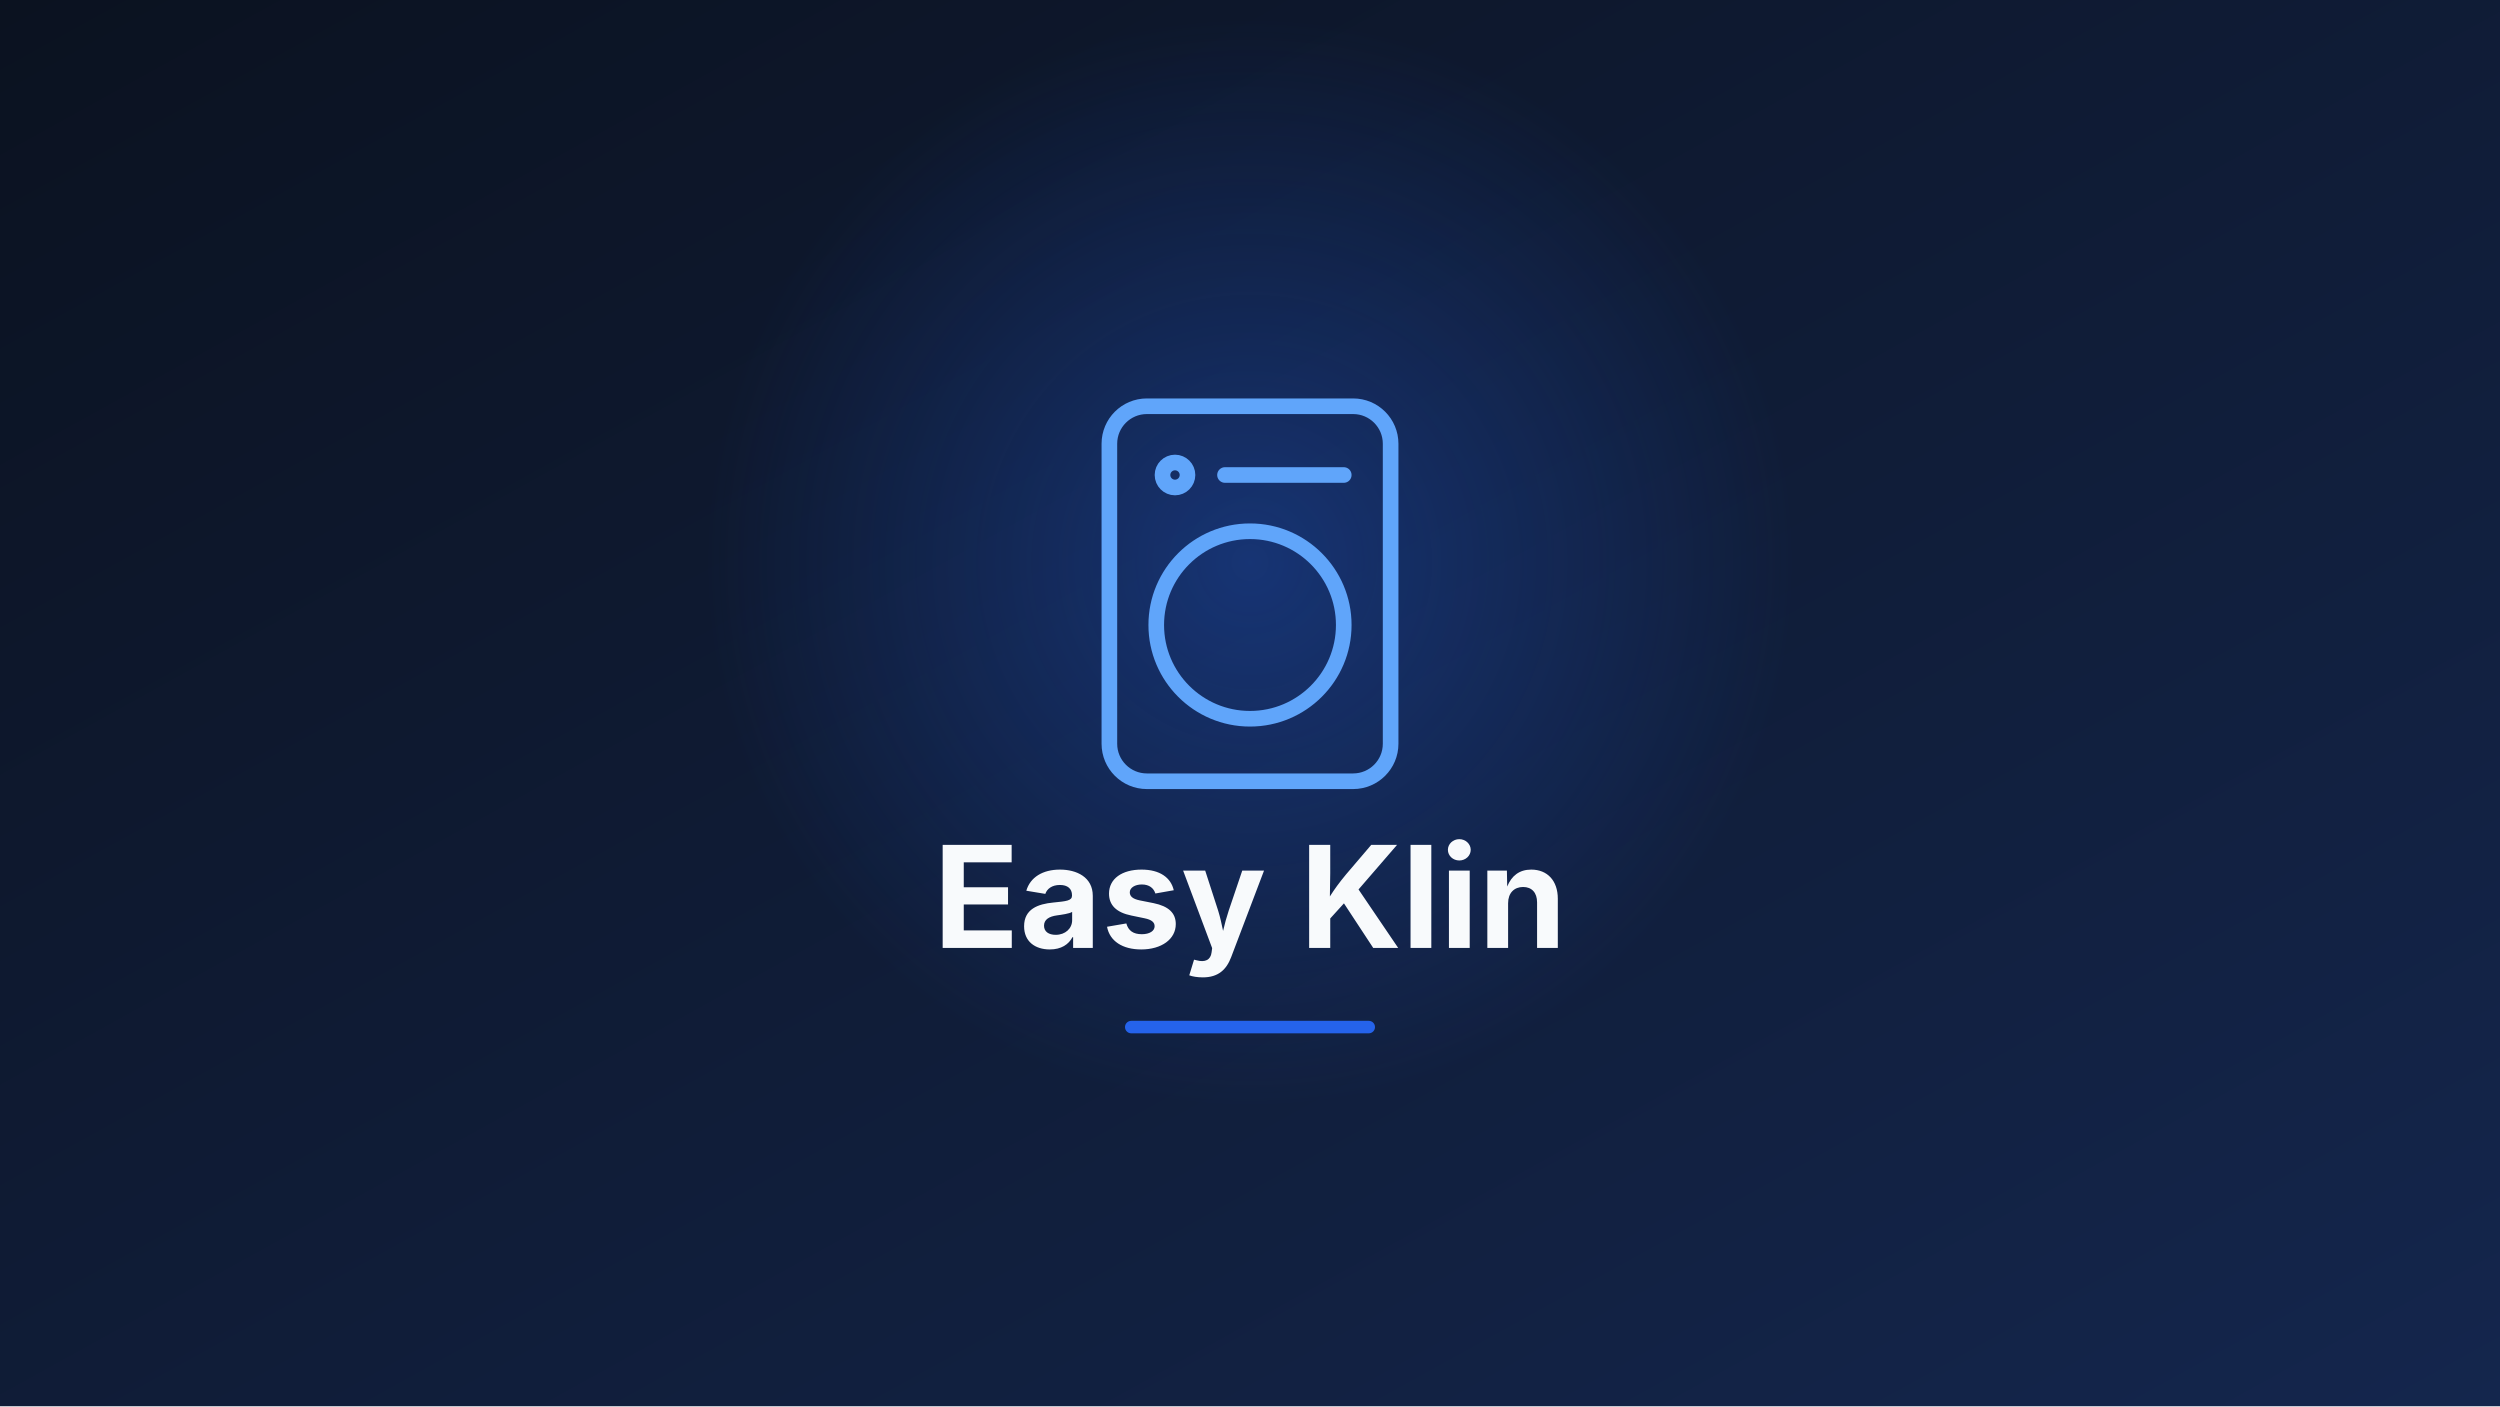
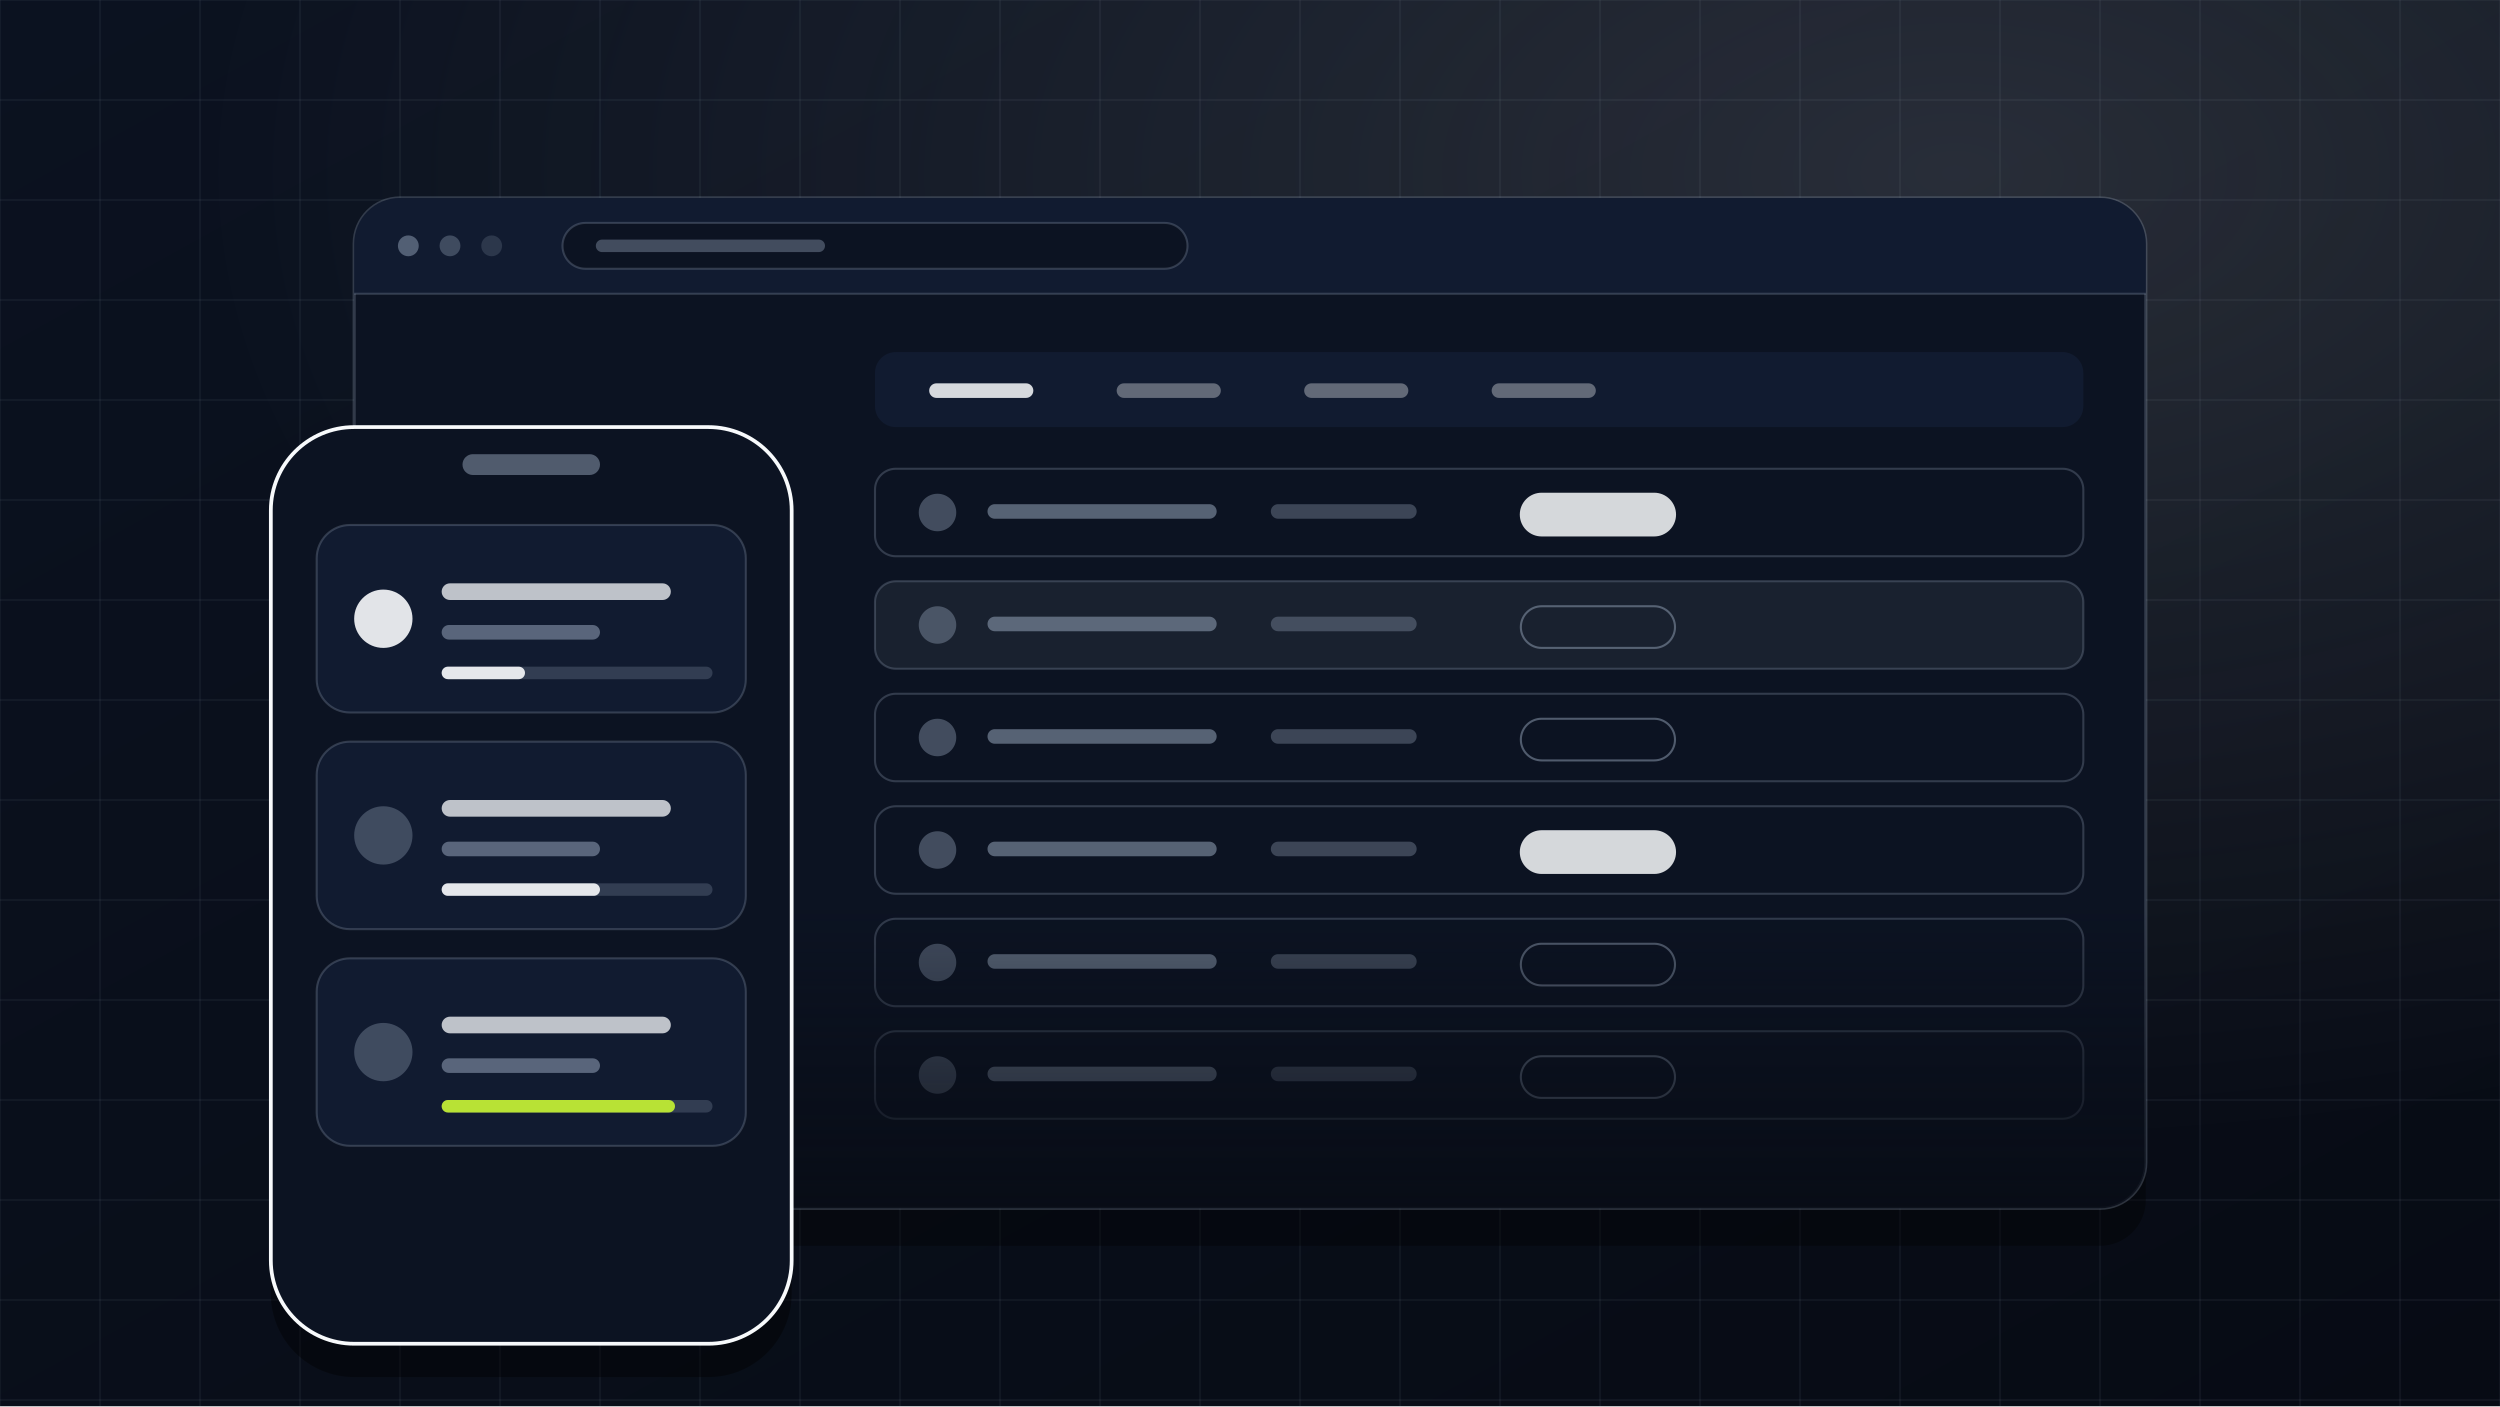
- <svg xmlns="http://www.w3.org/2000/svg" width="1200" height="675" viewBox="0 0 1200 675" role="img" aria-label="Easy Klin">
+ <svg xmlns="http://www.w3.org/2000/svg" width="1200" height="675" viewBox="0 0 1200 675" role="img">
  <defs>
    <linearGradient id="bg" x1="0" y1="0" x2="1" y2="1">
      <stop offset="0" stop-color="#0B1220" />
-       <stop offset="1" stop-color="#14264D" />
+       <stop offset="1" stop-color="#070B14" />
    </linearGradient>
-     <radialGradient id="glow" cx="0.5" cy="0.5" r="0.5">
-       <stop offset="0" stop-color="#2563EB" stop-opacity="0.35" />
-       <stop offset="1" stop-color="#2563EB" stop-opacity="0" />
+     <radialGradient id="glow" cx="0.78" cy="0.12" r="0.7">
+       <stop offset="0" stop-color="#F8FAFC" stop-opacity="0.13" />
+       <stop offset="1" stop-color="#F8FAFC" stop-opacity="0" />
    </radialGradient>
+     <linearGradient id="fade" x1="0" y1="0" x2="0" y2="1">
+       <stop offset="0.7" stop-color="#070B14" stop-opacity="0" />
+       <stop offset="1" stop-color="#070B14" stop-opacity="0.85" />
+     </linearGradient>
+     <clipPath id="win">
+       <rect x="170" y="95" width="860" height="485" rx="22" />
+     </clipPath>
  </defs>
  <rect width="1200" height="675" fill="url(#bg)" />
-   <circle cx="600" cy="270" r="260" fill="url(#glow)" />
-   <g transform="translate(600 285) scale(1.5)" fill="none" stroke="#60A5FA" stroke-width="5" stroke-linecap="round" stroke-linejoin="round">
-     <rect x="-45" y="-60" width="90" height="120" rx="12" />
-     <circle cx="0" cy="10" r="30" />
-     <circle cx="-24" cy="-38" r="4" />
-     <path d="M-8 -38 H30" />
+   <g stroke="#94A3B8" stroke-opacity="0.07" stroke-width="1">
+     <path d="M0 0V675" />
+     <path d="M48 0V675" />
+     <path d="M96 0V675" />
+     <path d="M144 0V675" />
+     <path d="M192 0V675" />
+     <path d="M240 0V675" />
+     <path d="M288 0V675" />
+     <path d="M336 0V675" />
+     <path d="M384 0V675" />
+     <path d="M432 0V675" />
+     <path d="M480 0V675" />
+     <path d="M528 0V675" />
+     <path d="M576 0V675" />
+     <path d="M624 0V675" />
+     <path d="M672 0V675" />
+     <path d="M720 0V675" />
+     <path d="M768 0V675" />
+     <path d="M816 0V675" />
+     <path d="M864 0V675" />
+     <path d="M912 0V675" />
+     <path d="M960 0V675" />
+     <path d="M1008 0V675" />
+     <path d="M1056 0V675" />
+     <path d="M1104 0V675" />
+     <path d="M1152 0V675" />
+     <path d="M1200 0V675" />
+     <path d="M0 0H1200" />
+     <path d="M0 48H1200" />
+     <path d="M0 96H1200" />
+     <path d="M0 144H1200" />
+     <path d="M0 192H1200" />
+     <path d="M0 240H1200" />
+     <path d="M0 288H1200" />
+     <path d="M0 336H1200" />
+     <path d="M0 384H1200" />
+     <path d="M0 432H1200" />
+     <path d="M0 480H1200" />
+     <path d="M0 528H1200" />
+     <path d="M0 576H1200" />
+     <path d="M0 624H1200" />
+     <path d="M0 672H1200" />
  </g>
-   <text x="600" y="455" text-anchor="middle" font-family="Space Grotesk, Inter, system-ui, sans-serif" font-size="68" font-weight="700" fill="#F8FAFC">Easy Klin</text>
-   <rect x="540" y="490" width="120" height="6" rx="3" fill="#2563EB" />
+   <rect width="1200" height="675" fill="url(#glow)" />
+   <g>
+     <rect x="170" y="113" width="860" height="485" rx="22" fill="#000" opacity="0.35" />
+     <rect x="170" y="95" width="860" height="485" rx="22" fill="#0C1322" stroke="rgba(148,163,184,0.28)" stroke-width="1.5" />
+     <g clip-path="url(#win)">
+       <rect x="170" y="95" width="860" height="46" rx="0" fill="#111B30" />
+       <circle cx="196" cy="118" r="5" fill="#94A3B8" opacity="0.5" />
+       <circle cx="216" cy="118" r="5" fill="#94A3B8" opacity="0.35" />
+       <circle cx="236" cy="118" r="5" fill="#94A3B8" opacity="0.2" />
+       <rect x="270" y="107" width="300" height="22" rx="11" fill="#0C1322" stroke="rgba(148,163,184,0.28)" stroke-width="1" />
+       <rect x="286" y="115" width="110" height="6" rx="3" fill="#94A3B8" opacity="0.4" />
+       <path d="M170 141H1030" stroke="rgba(148,163,184,0.28)" />
+       <rect x="420" y="169" width="580" height="36" rx="10" fill="#111B30" />
+       <rect x="446" y="183" width="0" height="0" rx="0" fill="#94A3B8" opacity="0.55" />
+       <rect x="420" y="225" width="580" height="42" rx="10" fill="none" stroke="rgba(148,163,184,0.28)" stroke-width="1" />
+       <circle cx="450" cy="246" r="9" fill="#94A3B8" opacity="0.4" />
+       <rect x="474" y="242" width="110" height="7" rx="3.5" fill="#94A3B8" opacity="0.55" />
+       <rect x="610" y="242" width="70" height="7" rx="3.5" fill="#94A3B8" opacity="0.35" />
+       <rect x="730" y="237" width="74" height="20" rx="10" fill="#F8FAFC" stroke="#F8FAFC" stroke-width="1" opacity="0.85" />
+       <rect x="446" y="183" width="0" height="0" rx="0" fill="#94A3B8" opacity="0.55" />
+       <rect x="420" y="279" width="580" height="42" rx="10" fill="rgba(248,250,252,0.06)" stroke="rgba(148,163,184,0.28)" stroke-width="1" />
+       <circle cx="450" cy="300" r="9" fill="#94A3B8" opacity="0.4" />
+       <rect x="474" y="296" width="110" height="7" rx="3.5" fill="#94A3B8" opacity="0.55" />
+       <rect x="610" y="296" width="70" height="7" rx="3.5" fill="#94A3B8" opacity="0.35" />
+       <rect x="730" y="291" width="74" height="20" rx="10" fill="none" stroke="#94A3B8" stroke-width="1" opacity="0.5" />
+       <rect x="446" y="183" width="0" height="0" rx="0" fill="#94A3B8" opacity="0.55" />
+       <rect x="420" y="333" width="580" height="42" rx="10" fill="none" stroke="rgba(148,163,184,0.28)" stroke-width="1" />
+       <circle cx="450" cy="354" r="9" fill="#94A3B8" opacity="0.4" />
+       <rect x="474" y="350" width="110" height="7" rx="3.5" fill="#94A3B8" opacity="0.55" />
+       <rect x="610" y="350" width="70" height="7" rx="3.5" fill="#94A3B8" opacity="0.35" />
+       <rect x="730" y="345" width="74" height="20" rx="10" fill="none" stroke="#94A3B8" stroke-width="1" opacity="0.5" />
+       <rect x="446" y="183" width="0" height="0" rx="0" fill="#94A3B8" opacity="0.55" />
+       <rect x="420" y="387" width="580" height="42" rx="10" fill="none" stroke="rgba(148,163,184,0.28)" stroke-width="1" />
+       <circle cx="450" cy="408" r="9" fill="#94A3B8" opacity="0.4" />
+       <rect x="474" y="404" width="110" height="7" rx="3.5" fill="#94A3B8" opacity="0.55" />
+       <rect x="610" y="404" width="70" height="7" rx="3.5" fill="#94A3B8" opacity="0.35" />
+       <rect x="730" y="399" width="74" height="20" rx="10" fill="#F8FAFC" stroke="#F8FAFC" stroke-width="1" opacity="0.85" />
+       <rect x="446" y="183" width="0" height="0" rx="0" fill="#94A3B8" opacity="0.55" />
+       <rect x="420" y="441" width="580" height="42" rx="10" fill="none" stroke="rgba(148,163,184,0.28)" stroke-width="1" />
+       <circle cx="450" cy="462" r="9" fill="#94A3B8" opacity="0.4" />
+       <rect x="474" y="458" width="110" height="7" rx="3.5" fill="#94A3B8" opacity="0.55" />
+       <rect x="610" y="458" width="70" height="7" rx="3.5" fill="#94A3B8" opacity="0.35" />
+       <rect x="730" y="453" width="74" height="20" rx="10" fill="none" stroke="#94A3B8" stroke-width="1" opacity="0.5" />
+       <rect x="446" y="183" width="0" height="0" rx="0" fill="#94A3B8" opacity="0.55" />
+       <rect x="420" y="495" width="580" height="42" rx="10" fill="none" stroke="rgba(148,163,184,0.28)" stroke-width="1" />
+       <circle cx="450" cy="516" r="9" fill="#94A3B8" opacity="0.4" />
+       <rect x="474" y="512" width="110" height="7" rx="3.5" fill="#94A3B8" opacity="0.55" />
+       <rect x="610" y="512" width="70" height="7" rx="3.5" fill="#94A3B8" opacity="0.35" />
+       <rect x="730" y="507" width="74" height="20" rx="10" fill="none" stroke="#94A3B8" stroke-width="1" opacity="0.5" />
+       <rect x="446" y="184" width="50" height="7" rx="3.5" fill="#F8FAFC" opacity="0.85" />
+       <rect x="536" y="184" width="50" height="7" rx="3.5" fill="#F8FAFC" opacity="0.35" />
+       <rect x="626" y="184" width="50" height="7" rx="3.5" fill="#F8FAFC" opacity="0.35" />
+       <rect x="716" y="184" width="50" height="7" rx="3.5" fill="#F8FAFC" opacity="0.35" />
+       <rect x="170" y="95" width="860" height="485" fill="url(#fade)" />
+     </g>
+     <g>
+       <rect x="130" y="205" width="250" height="440" rx="40" fill="#000" opacity="0.4" transform="translate(0 16)" />
+       <rect x="130" y="205" width="250" height="440" rx="40" fill="#0C1322" stroke="#F8FAFC" stroke-width="1.8" />
+       <rect x="222" y="218" width="66" height="10" rx="5" fill="#94A3B8" opacity="0.5" />
+       <rect x="152" y="252" width="206" height="90" rx="16" fill="#111B30" stroke="rgba(148,163,184,0.28)" stroke-width="1" />
+       <circle cx="184" cy="297" r="14" fill="#F8FAFC" opacity="0.9" />
+       <rect x="212" y="280" width="110" height="8" rx="4" fill="#F8FAFC" opacity="0.75" />
+       <rect x="212" y="300" width="76" height="7" rx="3.5" fill="#94A3B8" opacity="0.55" />
+       <rect x="212" y="320" width="130" height="6" rx="3" fill="#94A3B8" opacity="0.25" />
+       <rect x="212" y="320" width="40" height="6" rx="3" fill="#F8FAFC" opacity="0.9" />
+       <rect x="152" y="356" width="206" height="90" rx="16" fill="#111B30" stroke="rgba(148,163,184,0.28)" stroke-width="1" />
+       <circle cx="184" cy="401" r="14" fill="#94A3B8" opacity="0.35" />
+       <rect x="212" y="384" width="110" height="8" rx="4" fill="#F8FAFC" opacity="0.75" />
+       <rect x="212" y="404" width="76" height="7" rx="3.5" fill="#94A3B8" opacity="0.55" />
+       <rect x="212" y="424" width="130" height="6" rx="3" fill="#94A3B8" opacity="0.25" />
+       <rect x="212" y="424" width="76" height="6" rx="3" fill="#F8FAFC" opacity="0.9" />
+       <rect x="152" y="460" width="206" height="90" rx="16" fill="#111B30" stroke="rgba(148,163,184,0.28)" stroke-width="1" />
+       <circle cx="184" cy="505" r="14" fill="#94A3B8" opacity="0.35" />
+       <rect x="212" y="488" width="110" height="8" rx="4" fill="#F8FAFC" opacity="0.75" />
+       <rect x="212" y="508" width="76" height="7" rx="3.5" fill="#94A3B8" opacity="0.55" />
+       <rect x="212" y="528" width="130" height="6" rx="3" fill="#94A3B8" opacity="0.25" />
+       <rect x="212" y="528" width="112" height="6" rx="3" fill="#C6F432" opacity="0.9" />
+     </g>
+   </g>
</svg>
